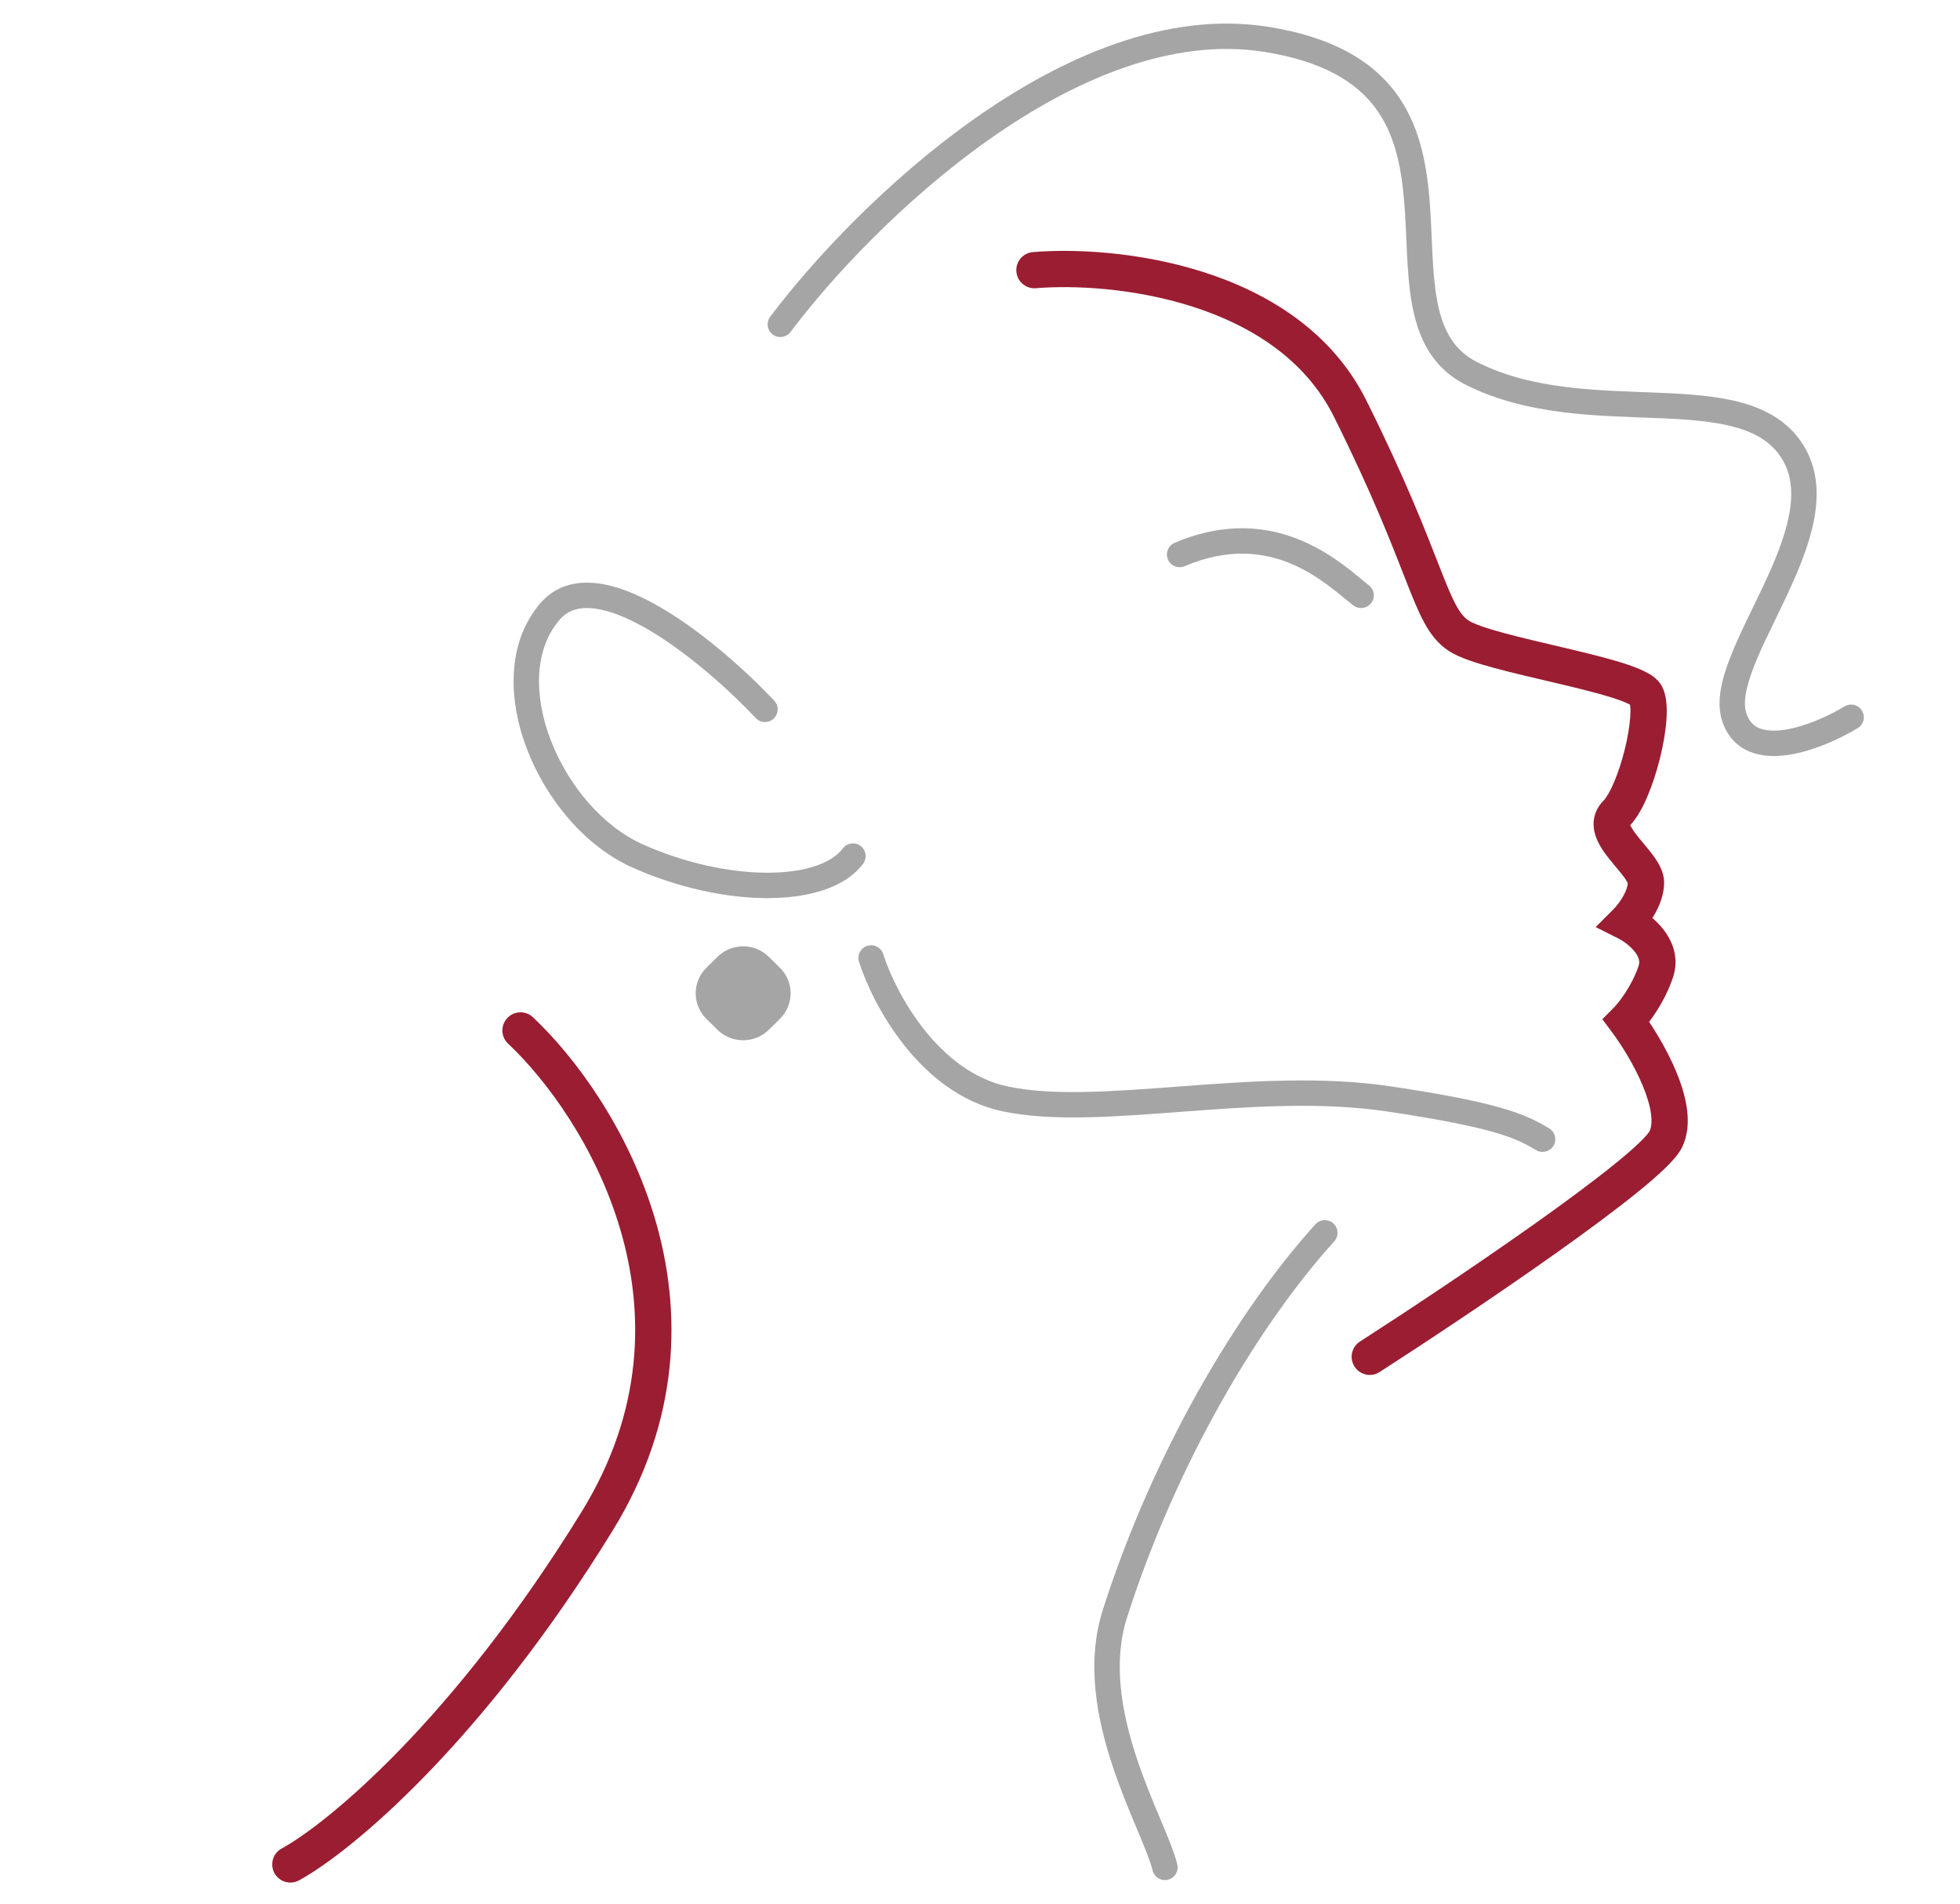
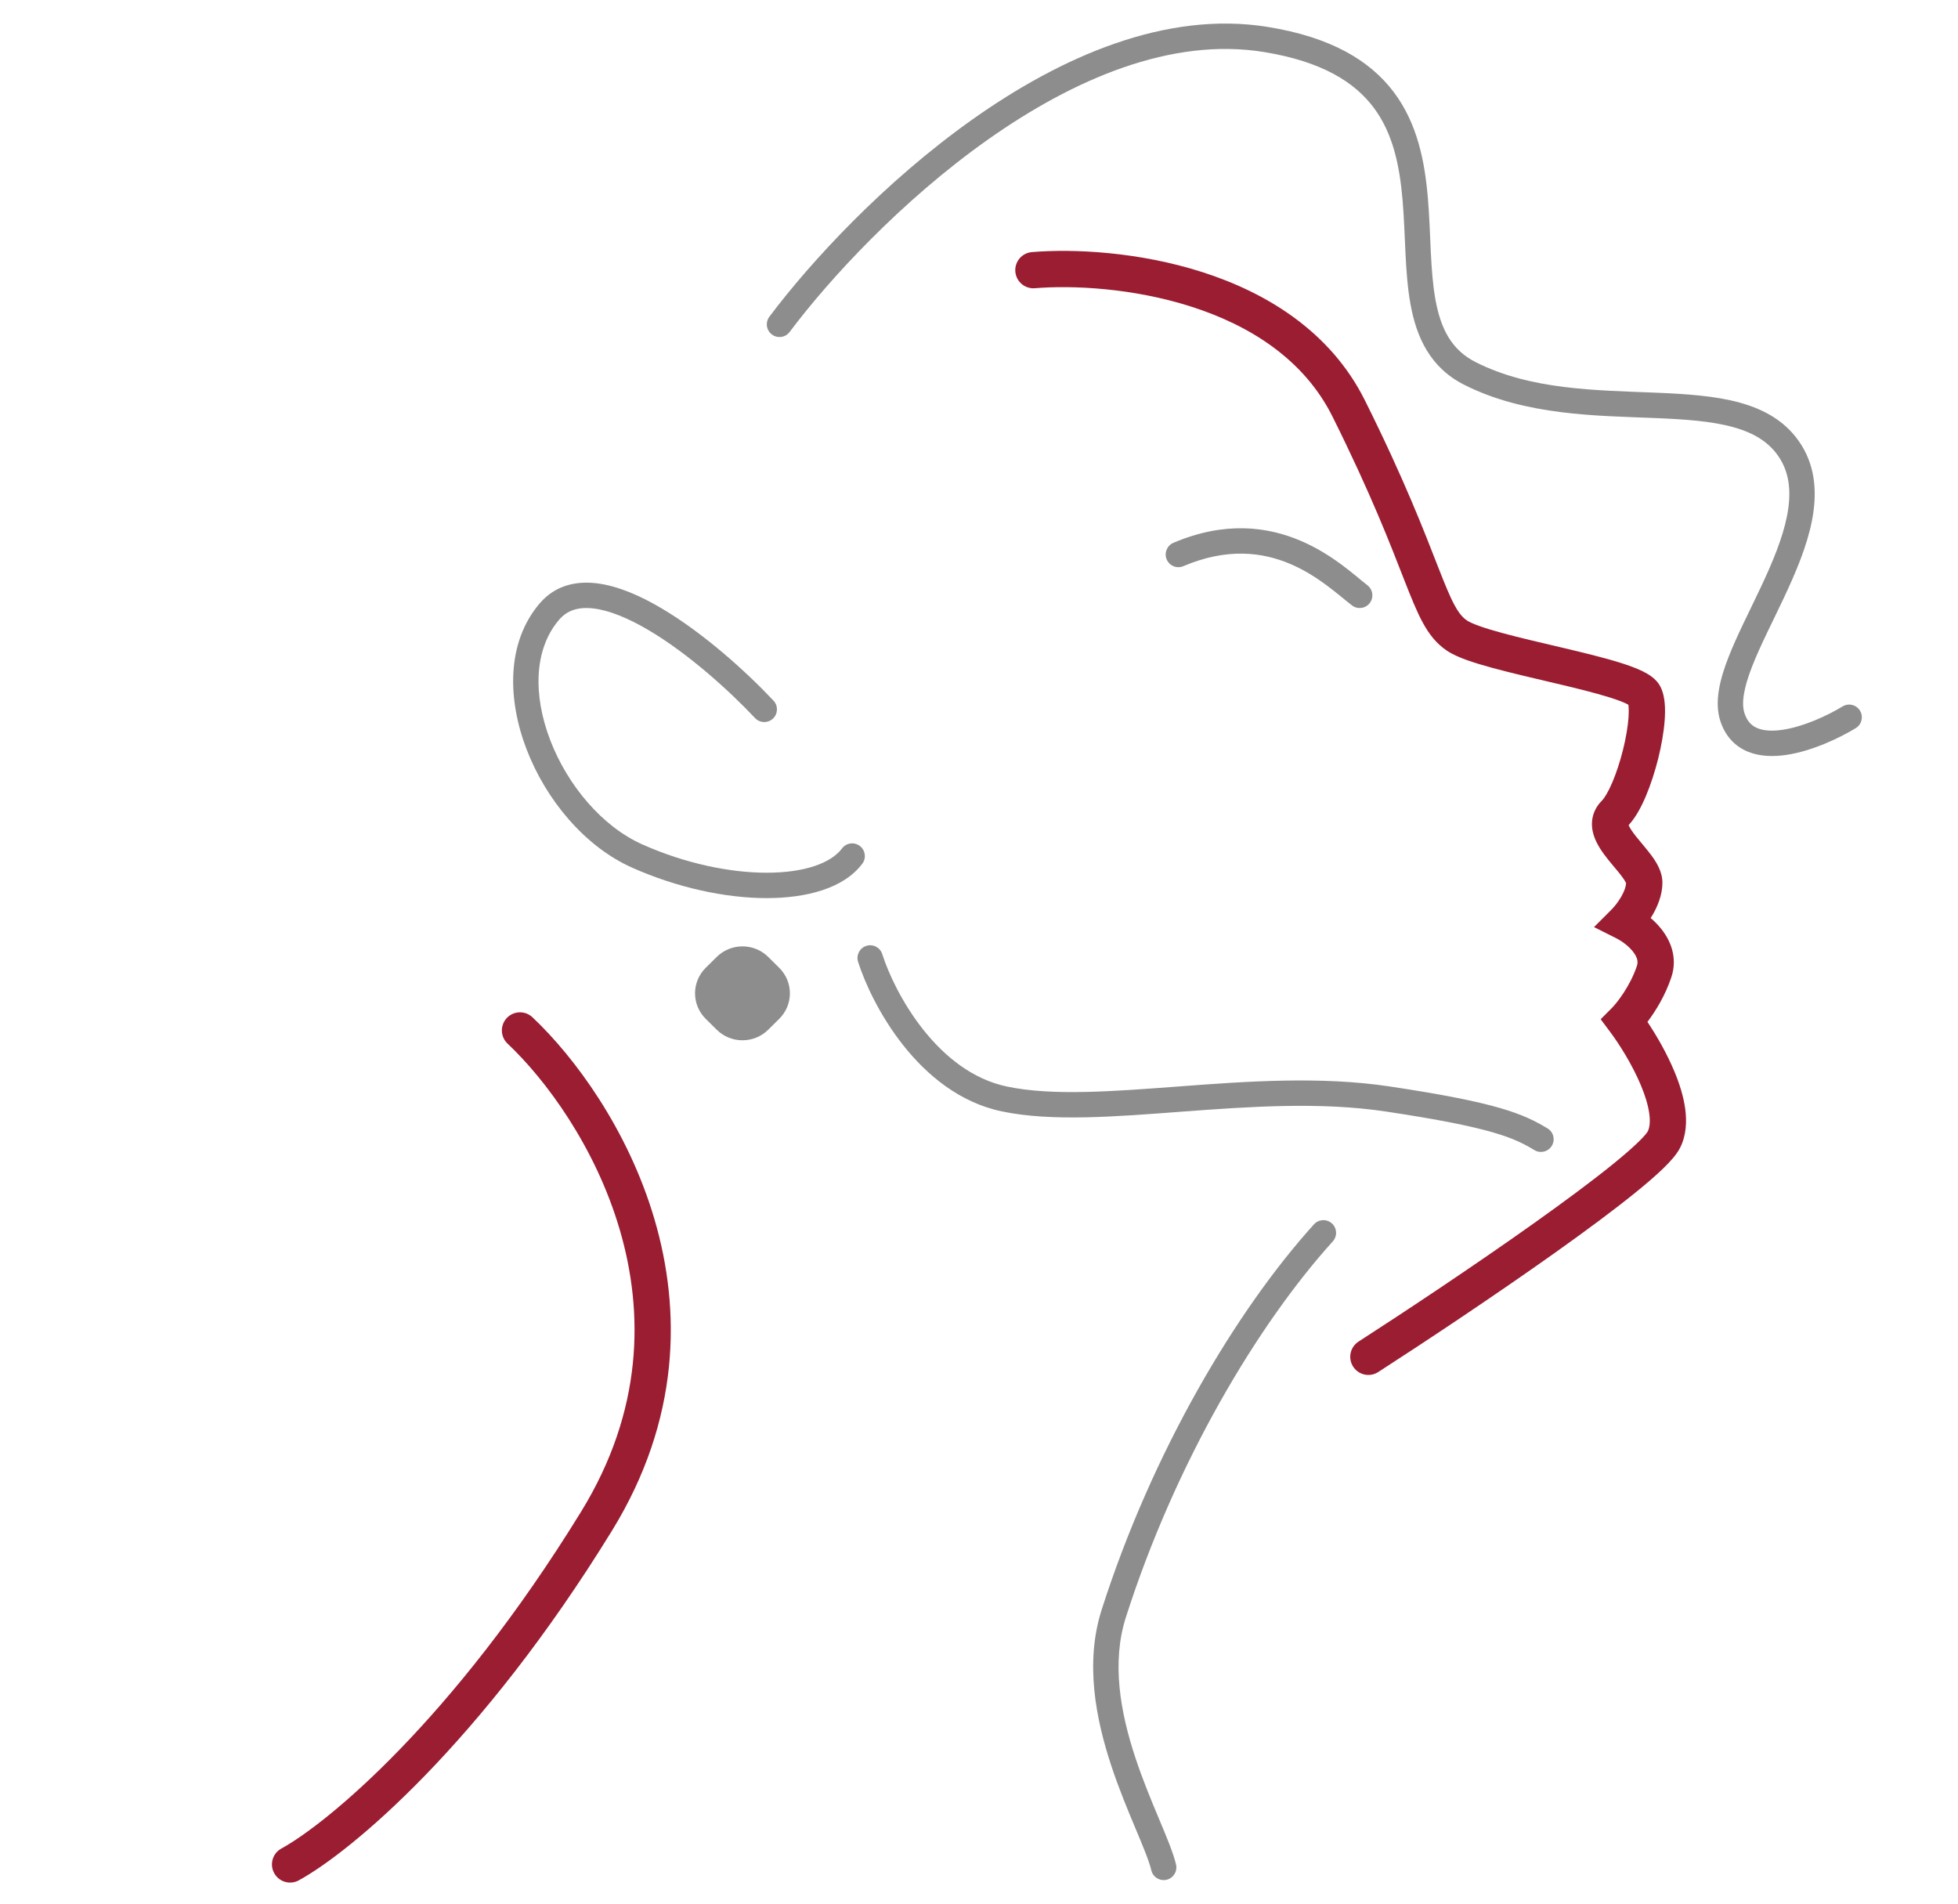
- <svg xmlns="http://www.w3.org/2000/svg" width="138" height="134" viewBox="0 0 138 134" fill="none">
-   <path d="M50.508 67.359C51.511 66.367 53.137 66.367 54.14 67.359L54.915 68.125C55.918 69.116 55.918 70.724 54.915 71.716L54.14 72.481C53.137 73.473 51.511 73.473 50.508 72.481L49.734 71.716C48.731 70.724 48.731 69.116 49.734 68.125L50.508 67.359Z" fill="#A5A5A5" />
-   <path d="M72.727 17.745C75.644 17.502 80.261 17.719 84.751 19.157C89.242 20.595 93.767 23.312 96.199 28.183C99.004 33.799 100.411 37.495 101.368 39.934C101.852 41.168 102.192 42.002 102.526 42.613C102.844 43.197 103.112 43.488 103.405 43.684C103.532 43.768 103.803 43.9 104.262 44.065C104.703 44.223 105.249 44.386 105.873 44.556C107.127 44.896 108.616 45.238 110.106 45.589C111.575 45.935 113.053 46.292 114.211 46.656C114.788 46.837 115.331 47.034 115.771 47.249C115.992 47.357 116.218 47.486 116.421 47.639C116.612 47.783 116.865 48.012 117.033 48.347C117.221 48.725 117.298 49.144 117.33 49.504C117.364 49.881 117.358 50.291 117.327 50.705C117.266 51.535 117.099 52.478 116.869 53.398C116.639 54.32 116.336 55.254 115.991 56.066C115.677 56.803 115.276 57.556 114.785 58.081C114.853 58.249 115.015 58.511 115.326 58.9C115.595 59.236 116.087 59.797 116.399 60.222C116.701 60.632 117.167 61.325 117.168 62.129C117.168 63.01 116.812 63.82 116.474 64.403C116.431 64.477 116.382 64.547 116.338 64.617C116.606 64.847 116.869 65.111 117.103 65.408C117.734 66.209 118.257 67.406 117.796 68.79C117.37 70.072 116.685 71.174 116.112 71.932C116.751 72.887 117.47 74.125 118.006 75.405C118.361 76.254 118.655 77.166 118.775 78.056C118.893 78.937 118.856 79.908 118.422 80.778C118.175 81.271 117.7 81.786 117.219 82.251C116.7 82.752 116.034 83.325 115.271 83.942C113.742 85.179 111.754 86.649 109.616 88.167C105.336 91.207 100.389 94.487 97.137 96.579C96.544 96.961 95.753 96.791 95.371 96.198C94.988 95.606 95.159 94.815 95.752 94.433C98.983 92.354 103.897 89.097 108.136 86.087C110.257 84.581 112.194 83.147 113.662 81.959C114.398 81.365 114.999 80.844 115.442 80.416C115.663 80.203 115.834 80.022 115.957 79.877C116.018 79.805 116.063 79.747 116.094 79.702C116.125 79.658 116.136 79.638 116.136 79.639C116.257 79.396 116.324 78.999 116.243 78.396C116.163 77.804 115.953 77.117 115.649 76.39C115.039 74.933 114.126 73.494 113.478 72.629L112.815 71.745L113.596 70.962C113.953 70.605 114.892 69.426 115.372 67.985C115.467 67.7 115.412 67.389 115.094 66.985C114.763 66.566 114.269 66.221 113.928 66.051L112.347 65.259L113.596 64.009C113.756 63.849 114.034 63.519 114.264 63.123C114.493 62.729 114.597 62.393 114.607 62.162C114.591 62.128 114.533 61.996 114.34 61.734C114.045 61.332 113.753 61.024 113.328 60.491C112.978 60.053 112.535 59.456 112.327 58.796C112.216 58.443 112.154 58.02 112.244 57.566C112.336 57.099 112.569 56.693 112.901 56.36C113.07 56.191 113.341 55.77 113.64 55.067C113.924 54.401 114.186 53.597 114.39 52.78C114.594 51.962 114.73 51.167 114.778 50.518C114.802 50.194 114.802 49.93 114.784 49.732C114.78 49.68 114.77 49.638 114.764 49.603C114.732 49.586 114.694 49.564 114.647 49.541C114.377 49.409 113.975 49.258 113.445 49.091C112.39 48.76 111.002 48.422 109.52 48.073C108.059 47.729 106.511 47.374 105.203 47.019C104.548 46.841 103.931 46.658 103.4 46.468C102.889 46.285 102.379 46.069 101.985 45.806C101.237 45.307 100.723 44.641 100.282 43.834C99.856 43.055 99.458 42.064 98.988 40.865C98.035 38.436 96.664 34.83 93.913 29.322C91.9 25.291 88.092 22.907 83.972 21.587C79.851 20.267 75.578 20.068 72.939 20.288C72.236 20.347 71.619 19.824 71.561 19.122C71.502 18.42 72.024 17.803 72.727 17.745Z" fill="#9B1D32" />
-   <path d="M38.039 42.467C39.11 41.217 40.572 40.876 42.072 41.062C43.536 41.244 45.105 41.928 46.606 42.812C49.62 44.586 52.645 47.337 54.513 49.321C54.851 49.681 54.833 50.246 54.473 50.584C54.113 50.921 53.547 50.904 53.209 50.545C51.405 48.628 48.512 46.008 45.698 44.351C44.285 43.519 42.962 42.972 41.851 42.834C40.776 42.701 39.978 42.951 39.398 43.628C37.637 45.683 37.546 48.901 38.779 52.108C40.005 55.296 42.442 58.185 45.276 59.445C48.27 60.776 51.416 61.432 54.032 61.432C56.719 61.432 58.572 60.748 59.339 59.725C59.635 59.33 60.197 59.25 60.592 59.546C60.987 59.841 61.067 60.401 60.772 60.796C59.473 62.527 56.852 63.22 54.032 63.22C51.142 63.22 47.749 62.499 44.549 61.076C41.188 59.582 38.464 56.273 37.109 52.748C35.761 49.243 35.67 45.231 38.039 42.467Z" fill="#A5A5A5" />
-   <path d="M61.063 66.579C61.533 66.43 62.036 66.69 62.186 67.16C62.607 68.486 63.572 70.586 65.073 72.477C66.576 74.37 68.55 75.973 70.973 76.482C74.196 77.159 78.436 76.824 83.216 76.466C87.929 76.113 93.094 75.747 97.937 76.473C105.528 77.612 107.339 78.388 109.072 79.427C109.495 79.681 109.632 80.229 109.377 80.652C109.123 81.075 108.574 81.212 108.151 80.957C106.731 80.106 105.209 79.37 97.671 78.239C93.059 77.548 88.094 77.891 83.351 78.247C78.676 78.597 74.135 78.972 70.605 78.231C67.625 77.605 65.321 75.664 63.672 73.587C62.021 71.508 60.961 69.21 60.481 67.701C60.332 67.231 60.592 66.728 61.063 66.579Z" fill="#A5A5A5" />
-   <path d="M82.705 38.21C90.032 35.097 94.742 39.947 96.377 41.197C96.769 41.497 96.844 42.058 96.543 42.45C96.243 42.842 95.681 42.916 95.289 42.616C93.417 41.184 89.608 37.219 83.406 39.854C82.952 40.047 82.425 39.836 82.232 39.382C82.039 38.928 82.251 38.403 82.705 38.21Z" fill="#A5A5A5" />
-   <path d="M68.563 8.393C74.768 4.008 82.152 0.733 89.355 1.896C93.797 2.613 96.562 4.255 98.248 6.498C99.912 8.714 100.423 11.386 100.641 13.938C100.75 15.213 100.788 16.512 100.847 17.712C100.907 18.931 100.988 20.065 101.175 21.095C101.546 23.138 102.305 24.632 104.008 25.492C107.907 27.459 112.474 27.468 116.748 27.644C118.84 27.73 120.886 27.861 122.637 28.346C124.411 28.837 125.969 29.715 126.982 31.35C128 32.994 128.066 34.849 127.709 36.661C127.354 38.462 126.562 40.319 125.745 42.055C124.908 43.833 124.063 45.45 123.489 46.925C122.902 48.432 122.724 49.502 122.959 50.212C123.153 50.8 123.479 51.098 123.875 51.26C124.312 51.439 124.91 51.479 125.644 51.371C127.114 51.153 128.78 50.386 129.869 49.727C130.292 49.471 130.842 49.606 131.098 50.028C131.354 50.45 131.219 50.999 130.797 51.255C129.603 51.978 127.704 52.871 125.907 53.138C125.008 53.271 124.046 53.261 123.196 52.912C122.304 52.547 121.613 51.842 121.259 50.771C120.808 49.406 121.231 47.797 121.822 46.278C122.425 44.728 123.336 42.973 124.127 41.294C124.937 39.573 125.644 37.885 125.953 36.316C126.26 34.757 126.156 33.414 125.461 32.291C124.76 31.16 123.661 30.483 122.159 30.067C120.633 29.644 118.78 29.515 116.675 29.429C112.554 29.259 107.526 29.267 103.202 27.086C100.793 25.87 99.837 23.734 99.416 21.413C99.207 20.26 99.122 19.028 99.061 17.799C99 16.553 98.963 15.322 98.858 14.091C98.648 11.63 98.173 9.375 96.818 7.571C95.484 5.796 93.193 4.325 89.069 3.659C82.564 2.609 75.671 5.558 69.596 9.851C63.546 14.127 58.47 19.623 55.659 23.367C55.363 23.761 54.803 23.842 54.408 23.546C54.013 23.25 53.933 22.69 54.229 22.295C57.13 18.432 62.334 12.795 68.563 8.393Z" fill="#A5A5A5" />
-   <path d="M92.614 86.182C92.945 85.816 93.512 85.787 93.878 86.118C94.244 86.449 94.273 87.015 93.942 87.381C88.641 93.233 82.837 102.968 79.353 113.853C78.337 117.03 78.969 120.529 80.018 123.706C80.54 125.284 81.152 126.748 81.688 128.026C82.208 129.265 82.694 130.407 82.891 131.242C83.004 131.722 82.706 132.204 82.226 132.318C81.745 132.431 81.263 132.134 81.149 131.654C80.994 131 80.588 130.027 80.038 128.716C79.504 127.443 78.865 125.919 78.319 124.266C77.233 120.98 76.458 117.034 77.65 113.31C81.203 102.205 87.126 92.241 92.614 86.182Z" fill="#A5A5A5" />
-   <path d="M35.719 71.66C36.203 71.147 37.011 71.123 37.525 71.606C40.477 74.385 44.26 79.477 46.128 85.832C48.009 92.23 47.948 99.923 43.139 107.736C33.881 122.776 24.687 130.379 21.057 132.36C20.438 132.698 19.661 132.47 19.323 131.851C18.984 131.233 19.212 130.457 19.832 130.119C22.953 128.416 31.854 121.193 40.961 106.399C45.335 99.293 45.386 92.367 43.676 86.552C41.955 80.694 38.446 75.979 35.773 73.463C35.259 72.98 35.235 72.173 35.719 71.66Z" fill="#9B1D32" />
+ <svg xmlns="http://www.w3.org/2000/svg" width="108" height="105" viewBox="0 0 108 105" fill="none">
+   <path d="M39.532 52.782C40.317 52.005 41.59 52.005 42.374 52.782L42.98 53.382C43.766 54.159 43.766 55.419 42.98 56.196L42.374 56.796C41.59 57.573 40.317 57.573 39.532 56.796L38.926 56.196C38.141 55.419 38.141 54.159 38.926 53.382L39.532 52.782Z" fill="#8D8D8D" />
+   <path d="M56.917 13.905C59.2 13.714 62.812 13.884 66.327 15.011C69.841 16.139 73.382 18.267 75.286 22.084C77.481 26.485 78.582 29.381 79.331 31.292C79.71 32.259 79.975 32.912 80.237 33.391C80.486 33.849 80.696 34.077 80.925 34.23C81.025 34.297 81.236 34.4 81.596 34.529C81.941 34.653 82.368 34.781 82.857 34.914C83.838 35.181 85.003 35.448 86.169 35.723C87.319 35.995 88.476 36.274 89.382 36.559C89.834 36.701 90.258 36.855 90.603 37.024C90.775 37.109 90.953 37.209 91.112 37.33C91.261 37.443 91.459 37.622 91.59 37.885C91.738 38.181 91.798 38.509 91.823 38.791C91.849 39.086 91.845 39.408 91.821 39.732C91.773 40.382 91.642 41.121 91.463 41.843C91.282 42.565 91.045 43.297 90.775 43.932C90.529 44.51 90.216 45.1 89.832 45.511C89.885 45.644 90.011 45.848 90.254 46.153C90.465 46.417 90.85 46.857 91.094 47.189C91.331 47.511 91.696 48.053 91.696 48.683C91.696 49.374 91.418 50.009 91.153 50.466C91.119 50.523 91.081 50.578 91.046 50.633C91.256 50.814 91.462 51.02 91.645 51.253C92.139 51.881 92.549 52.819 92.188 53.903C91.854 54.908 91.318 55.772 90.87 56.365C91.37 57.113 91.933 58.083 92.352 59.087C92.63 59.751 92.86 60.466 92.954 61.164C93.046 61.854 93.017 62.615 92.677 63.297C92.484 63.683 92.112 64.087 91.736 64.451C91.33 64.844 90.809 65.292 90.212 65.776C89.015 66.746 87.459 67.897 85.786 69.087C82.436 71.468 78.564 74.039 76.02 75.678C75.556 75.978 74.936 75.844 74.637 75.38C74.338 74.915 74.472 74.296 74.936 73.997C77.464 72.368 81.31 69.816 84.627 67.457C86.287 66.276 87.803 65.153 88.953 64.222C89.528 63.756 89.999 63.349 90.345 63.013C90.519 62.846 90.652 62.705 90.749 62.591C90.796 62.534 90.832 62.489 90.856 62.454C90.88 62.419 90.889 62.403 90.888 62.404C90.983 62.214 91.036 61.903 90.972 61.43C90.91 60.966 90.746 60.428 90.507 59.858C90.03 58.717 89.316 57.589 88.808 56.911L88.29 56.218L88.901 55.605C89.18 55.326 89.915 54.401 90.291 53.272C90.365 53.049 90.322 52.806 90.073 52.489C89.814 52.16 89.427 51.89 89.161 51.757L87.923 51.136L88.901 50.157C89.026 50.032 89.244 49.773 89.423 49.463C89.603 49.154 89.684 48.891 89.692 48.71C89.679 48.683 89.634 48.579 89.483 48.374C89.252 48.059 89.024 47.818 88.691 47.4C88.417 47.057 88.071 46.589 87.908 46.072C87.821 45.796 87.772 45.464 87.842 45.108C87.914 44.742 88.097 44.424 88.357 44.163C88.489 44.031 88.701 43.7 88.935 43.15C89.157 42.628 89.362 41.998 89.522 41.358C89.682 40.717 89.788 40.094 89.826 39.586C89.844 39.332 89.844 39.125 89.831 38.969C89.827 38.929 89.819 38.896 89.815 38.869C89.79 38.855 89.76 38.838 89.723 38.82C89.512 38.717 89.198 38.598 88.783 38.468C87.957 38.208 86.871 37.943 85.71 37.67C84.567 37.4 83.356 37.122 82.333 36.843C81.82 36.704 81.337 36.561 80.921 36.412C80.522 36.269 80.122 36.099 79.814 35.893C79.229 35.502 78.826 34.981 78.481 34.348C78.148 33.738 77.837 32.961 77.468 32.021C76.723 30.118 75.649 27.293 73.497 22.976C71.922 19.818 68.941 17.95 65.716 16.916C62.492 15.882 59.148 15.726 57.083 15.898C56.532 15.944 56.05 15.534 56.004 14.984C55.958 14.434 56.366 13.951 56.917 13.905Z" fill="#9B1D32" />
+   <path d="M29.773 33.276C30.612 32.296 31.756 32.029 32.93 32.175C34.075 32.317 35.304 32.853 36.478 33.546C38.837 34.936 41.205 37.092 42.666 38.647C42.931 38.928 42.916 39.371 42.635 39.636C42.353 39.9 41.91 39.887 41.645 39.605C40.234 38.104 37.97 36.05 35.767 34.752C34.662 34.1 33.627 33.672 32.757 33.563C31.915 33.459 31.291 33.655 30.837 34.186C29.459 35.796 29.387 38.317 30.352 40.83C31.312 43.328 33.22 45.592 35.437 46.579C37.78 47.622 40.242 48.137 42.29 48.137C44.392 48.137 45.843 47.6 46.443 46.799C46.675 46.489 47.114 46.426 47.424 46.658C47.733 46.89 47.796 47.328 47.564 47.638C46.548 48.995 44.497 49.537 42.29 49.537C40.028 49.537 37.373 48.972 34.868 47.858C32.238 46.687 30.106 44.094 29.046 41.332C27.991 38.585 27.919 35.442 29.773 33.276Z" fill="#8D8D8D" />
+   <path d="M47.785 52.171C48.153 52.054 48.547 52.257 48.664 52.626C48.993 53.665 49.749 55.31 50.924 56.792C52.1 58.275 53.645 59.532 55.541 59.93C58.063 60.461 61.382 60.199 65.123 59.918C68.811 59.641 72.853 59.355 76.643 59.924C82.584 60.816 84.001 61.424 85.357 62.238C85.689 62.437 85.796 62.867 85.596 63.198C85.397 63.529 84.968 63.636 84.636 63.437C83.526 62.77 82.334 62.193 76.435 61.307C72.826 60.766 68.94 61.035 65.228 61.313C61.569 61.588 58.016 61.881 55.253 61.3C52.92 60.81 51.117 59.289 49.827 57.662C48.535 56.033 47.705 54.232 47.33 53.05C47.213 52.681 47.417 52.288 47.785 52.171Z" fill="#8D8D8D" />
+   <path d="M64.723 29.94C70.457 27.501 74.143 31.301 75.423 32.281C75.73 32.516 75.788 32.956 75.553 33.263C75.318 33.569 74.878 33.627 74.572 33.392C73.106 32.27 70.126 29.164 65.272 31.228C64.916 31.38 64.504 31.214 64.353 30.858C64.202 30.503 64.367 30.092 64.723 29.94Z" fill="#8D8D8D" />
+   <path d="M53.655 6.576C58.511 3.14 64.29 0.574 69.926 1.485C73.403 2.047 75.567 3.333 76.886 5.092C78.189 6.828 78.589 8.922 78.759 10.922C78.844 11.921 78.874 12.938 78.92 13.879C78.967 14.834 79.031 15.722 79.177 16.529C79.468 18.13 80.061 19.301 81.394 19.974C84.446 21.516 88.019 21.523 91.365 21.661C93.002 21.729 94.603 21.831 95.973 22.211C97.362 22.596 98.581 23.284 99.374 24.565C100.17 25.853 100.222 27.307 99.943 28.726C99.665 30.138 99.045 31.593 98.406 32.953C97.751 34.346 97.09 35.614 96.64 36.769C96.181 37.95 96.042 38.788 96.225 39.345C96.377 39.806 96.632 40.039 96.942 40.166C97.284 40.306 97.753 40.338 98.327 40.253C99.477 40.082 100.781 39.481 101.633 38.965C101.964 38.764 102.395 38.87 102.595 39.201C102.795 39.531 102.69 39.961 102.36 40.162C101.425 40.729 99.939 41.429 98.533 41.638C97.829 41.742 97.076 41.734 96.411 41.461C95.713 41.174 95.172 40.622 94.895 39.783C94.542 38.714 94.873 37.453 95.335 36.263C95.808 35.048 96.521 33.673 97.139 32.357C97.774 31.008 98.327 29.686 98.569 28.456C98.809 27.234 98.727 26.182 98.183 25.303C97.635 24.416 96.775 23.885 95.599 23.559C94.405 23.228 92.955 23.127 91.307 23.059C88.082 22.926 84.147 22.933 80.763 21.224C78.878 20.271 78.13 18.597 77.8 16.778C77.637 15.875 77.57 14.91 77.523 13.947C77.475 12.97 77.446 12.006 77.364 11.041C77.199 9.113 76.828 7.346 75.767 5.932C74.723 4.541 72.93 3.389 69.703 2.867C64.612 2.044 59.217 4.355 54.463 7.719C49.729 11.069 45.756 15.376 43.556 18.309C43.324 18.619 42.886 18.682 42.577 18.45C42.267 18.218 42.205 17.779 42.437 17.47C44.707 14.443 48.78 10.026 53.655 6.576Z" fill="#8D8D8D" />
+   <path d="M72.477 67.53C72.737 67.244 73.18 67.221 73.466 67.481C73.753 67.74 73.775 68.183 73.516 68.47C69.368 73.055 64.825 80.683 62.099 89.213C61.304 91.703 61.798 94.444 62.62 96.934C63.028 98.17 63.507 99.317 63.926 100.318C64.334 101.29 64.713 102.185 64.868 102.839C64.957 103.215 64.723 103.593 64.347 103.682C63.971 103.77 63.593 103.537 63.505 103.161C63.384 102.649 63.066 101.886 62.635 100.859C62.217 99.862 61.717 98.668 61.29 97.372C60.44 94.797 59.834 91.705 60.766 88.787C63.547 80.086 68.182 72.278 72.477 67.53Z" fill="#8D8D8D" />
+   <path d="M27.954 56.151C28.333 55.749 28.966 55.73 29.368 56.109C31.678 58.286 34.639 62.277 36.101 67.257C37.573 72.269 37.525 78.298 33.761 84.42C26.516 96.205 19.321 102.163 16.48 103.715C15.995 103.979 15.387 103.801 15.123 103.316C14.858 102.831 15.036 102.223 15.521 101.959C17.964 100.624 24.93 94.965 32.057 83.372C35.48 77.804 35.52 72.377 34.182 67.82C32.835 63.23 30.089 59.536 27.997 57.564C27.595 57.185 27.576 56.553 27.954 56.151Z" fill="#9B1D32" />
</svg>
